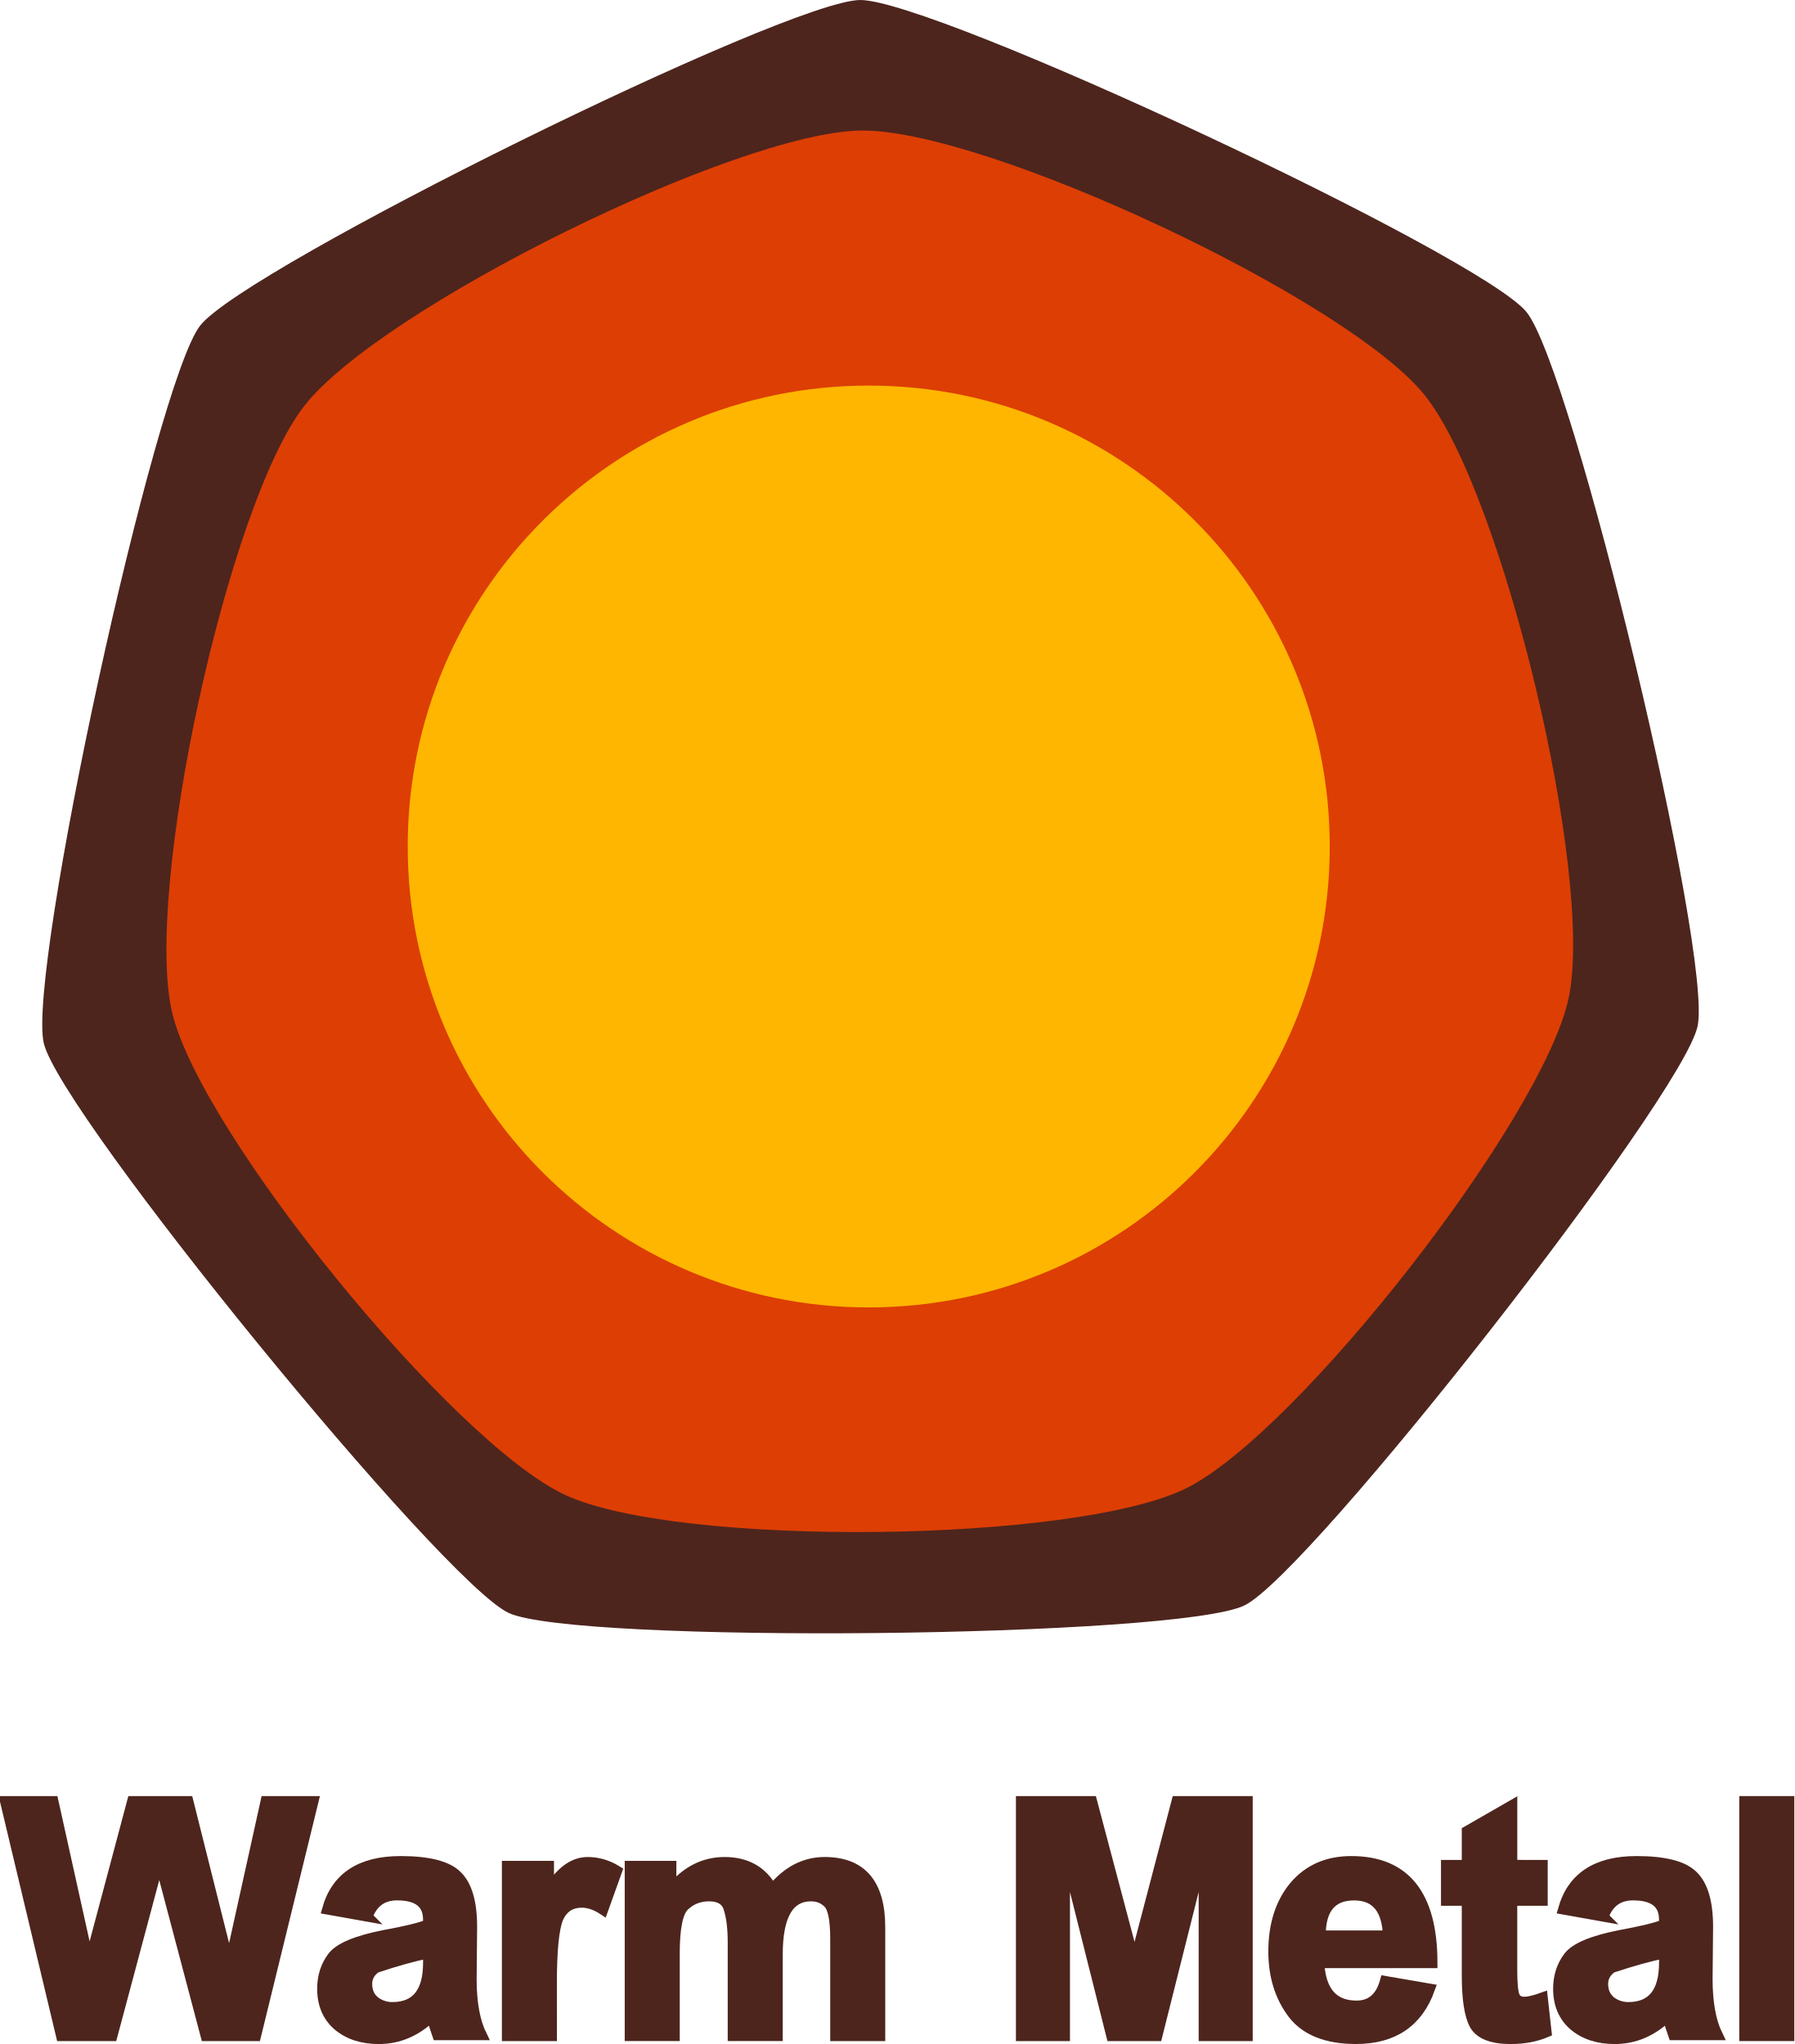
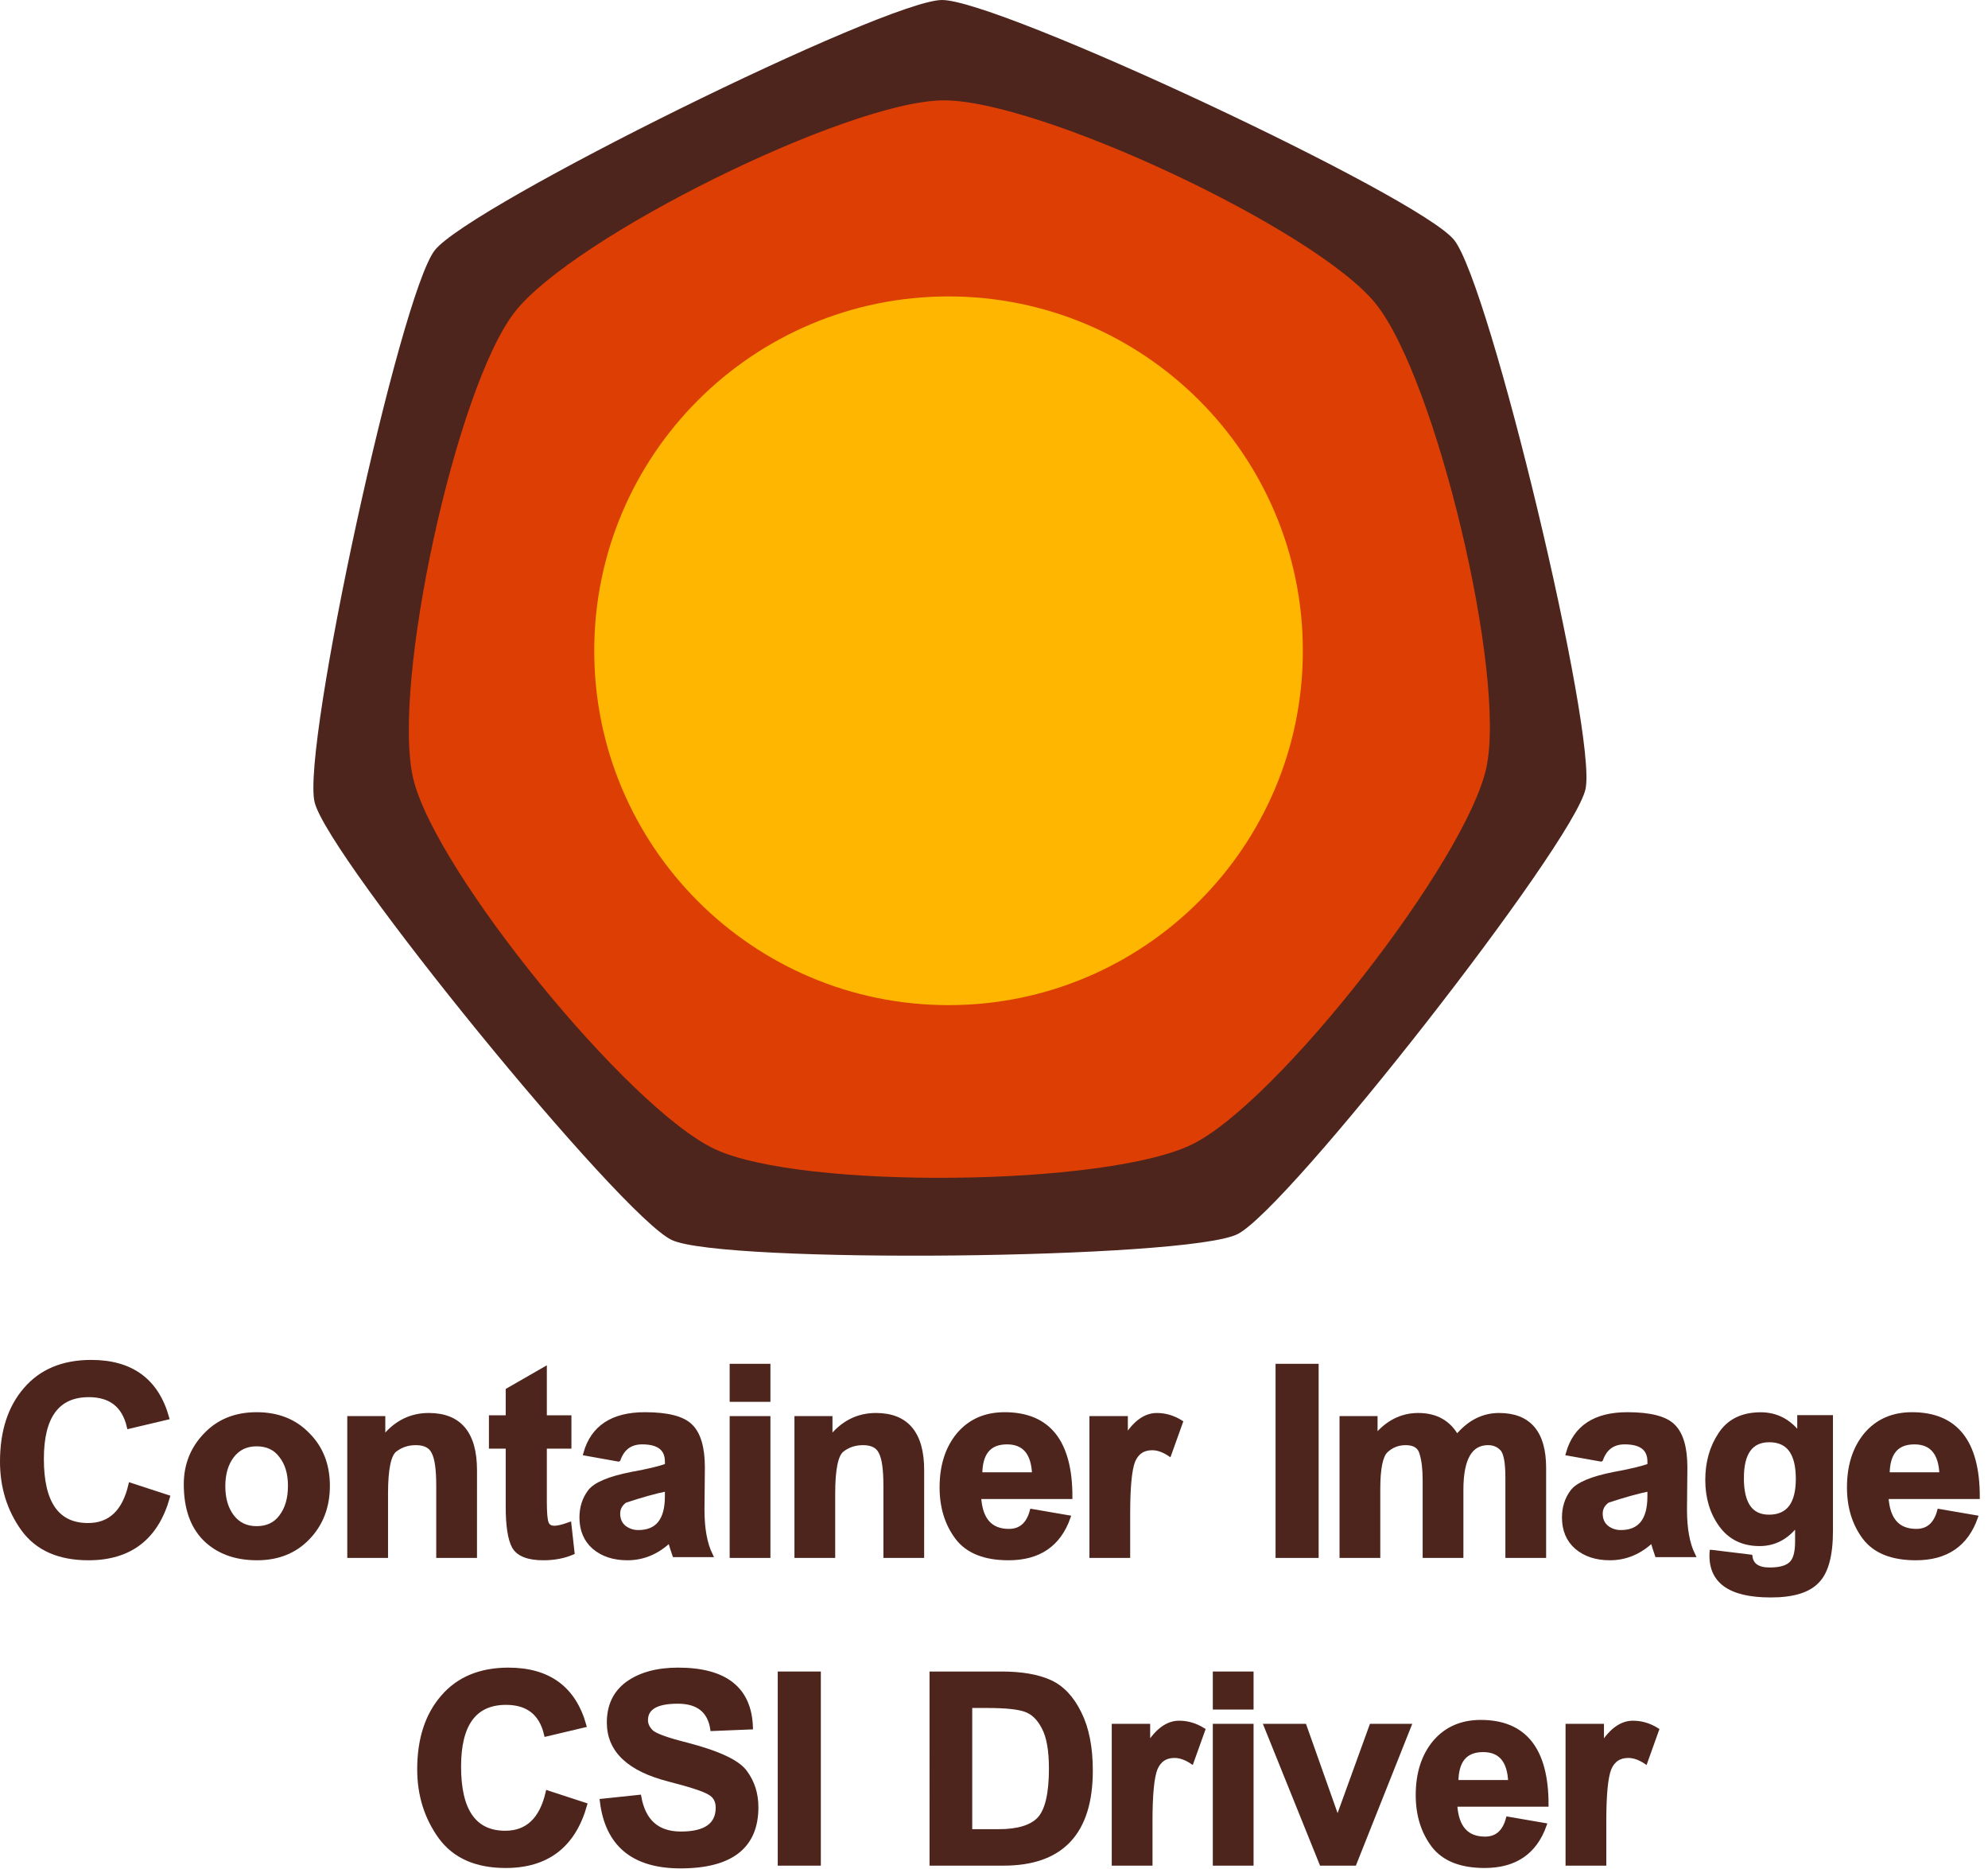
- <svg xmlns="http://www.w3.org/2000/svg" width="47.316mm" height="53.911mm" viewBox="0 0 47.316 53.911" version="1.1" id="svg58806">
-   <defs id="defs58803" />
-   <g id="layer1" transform="translate(-76.66038,-89.6758)">
-     <g id="g54285-9" transform="translate(208.7086,-242.2106)">
-       <path id="path31-9-9-0-5-9-6-2" style="fill:#4d251d;fill-rule:evenodd;stroke-width:3.695" transform="matrix(0.1484187,0.00957006,-0.0095868,0.1481594,-138.8306,331.9254)" d="M 284.086,267.171 C 272.785,273.696 166.1,281.69 153.953,276.923 141.805,272.155 69.037,193.731 65.191,181.26 61.344,168.79 77.29,63.002 84.641,52.219 91.992,41.437 184.643,-12.055 197.656,-13.03 c 13.013,-0.975 112.602,38.11 121.478,47.677 8.876,9.566 40.41,111.797 38.465,124.701 -1.945,12.904 -62.211,101.298 -73.513,107.823 z" />
-       <path id="path31-9-1-9-2-3-3-1-0" style="fill:#dd3e04;fill-rule:evenodd" transform="matrix(0.1253113,0.00809424,-0.00809424,0.1253113,-134.208,335.3623)" d="m 284.086,267.171 c -22.603,13.05 -105.838,19.287 -130.134,9.752 -24.296,-9.535 -81.069,-70.722 -88.762,-95.662 -7.693,-24.94 4.747,-107.477 19.45,-129.041 14.703,-21.565 86.988,-63.299 113.015,-65.249 26.027,-1.95 103.725,28.544 121.478,47.677 17.752,19.132 42.355,98.893 38.465,124.701 -3.89,25.808 -50.91,94.773 -73.513,107.823 z" />
-       <g aria-label="Warm Metal" id="text58617-8-2-5-6-8-2" style="font-size:10.583px;line-height:1.25;fill:#4d251d;stroke:#4d251d;stroke-width:0.265">
-         <path d="m -130.437,385.588 -1.479,-6.197 h 1.275 l 0.944,4.259 1.135,-4.259 h 1.479 l 1.084,4.323 0.956,-4.323 h 1.262 l -1.517,6.197 h -1.326 l -1.224,-4.629 -1.237,4.629 z" style="font-family:Ramabhadra;-inkscape-font-specification:Ramabhadra" id="path63874" />
-         <path d="m -122.353,382.439 -1.071,-0.191 q 0.357,-1.275 1.938,-1.275 1.109,0 1.492,0.383 0.395,0.383 0.395,1.352 l -0.013,1.377 q 0,0.931 0.268,1.479 h -1.173 q -0.064,-0.179 -0.153,-0.485 -0.612,0.587 -1.39,0.587 -0.663,0 -1.084,-0.357 -0.408,-0.357 -0.408,-0.969 0,-0.485 0.268,-0.842 0.268,-0.357 1.364,-0.574 0.842,-0.153 1.16,-0.281 v -0.128 q 0,-0.638 -0.816,-0.638 -0.574,0 -0.778,0.561 z m 1.594,0.969 q -0.574,0.115 -1.377,0.383 -0.23,0.166 -0.23,0.421 0,0.293 0.204,0.459 0.204,0.153 0.459,0.153 0.944,0 0.944,-1.173 z" style="font-family:Ramabhadra;-inkscape-font-specification:Ramabhadra" id="path63876" />
-         <path d="m -117.495,385.588 h -1.186 v -4.488 h 1.109 v 0.638 q 0.459,-0.74 1.02,-0.74 0.408,0 0.778,0.23 l -0.37,1.033 q -0.293,-0.191 -0.561,-0.191 -0.446,0 -0.625,0.421 -0.166,0.421 -0.166,1.709 z" style="font-family:Ramabhadra;-inkscape-font-specification:Ramabhadra" id="path63878" />
-         <path d="m -115.442,381.1 h 1.097 v 0.612 q 0.587,-0.714 1.403,-0.714 0.867,0 1.262,0.714 0.587,-0.714 1.377,-0.714 1.466,0 1.466,1.721 v 2.869 h -1.186 v -2.563 q 0,-0.765 -0.191,-0.944 -0.179,-0.179 -0.446,-0.179 -0.88,0 -0.88,1.53 v 2.155 h -1.186 v -2.461 q 0,-0.548 -0.102,-0.88 -0.089,-0.344 -0.523,-0.344 -0.383,0 -0.65,0.255 -0.255,0.242 -0.255,1.25 v 2.18 h -1.186 z" style="font-family:Ramabhadra;-inkscape-font-specification:Ramabhadra" id="path63880" />
-         <path d="m -105.126,385.588 v -6.197 h 1.874 l 1.122,4.233 1.109,-4.233 h 1.874 v 6.197 h -1.16 v -4.871 l -1.224,4.871 h -1.211 l -1.224,-4.871 v 4.871 z" style="font-family:Ramabhadra;-inkscape-font-specification:Ramabhadra" id="path63882" />
-         <path d="m -95.525,384.135 1.186,0.204 q -0.472,1.326 -1.951,1.326 -1.16,0 -1.67,-0.663 -0.51,-0.676 -0.51,-1.645 0,-1.058 0.548,-1.721 0.561,-0.663 1.505,-0.663 2.142,0 2.142,2.69 h -2.984 q 0.064,1.122 0.982,1.122 0.574,0 0.752,-0.65 z m 0.076,-1.199 q -0.038,-1.058 -0.893,-1.058 -0.88,0 -0.88,1.058 z" style="font-family:Ramabhadra;-inkscape-font-specification:Ramabhadra" id="path63884" />
-         <path d="m -91.368,381.075 v 0.944 h -0.803 v 1.811 q 0,0.548 0.064,0.701 0.064,0.153 0.255,0.153 0.166,0 0.485,-0.115 l 0.102,0.918 q -0.421,0.179 -0.944,0.179 -0.74,0 -0.956,-0.37 -0.204,-0.37 -0.204,-1.313 v -1.964 h -0.548 v -0.944 h 0.548 V 380.182 l 1.199,-0.689 v 1.581 z" style="font-family:Ramabhadra;-inkscape-font-specification:Ramabhadra" id="path63886" />
-         <path d="m -89.761,382.439 -1.071,-0.191 q 0.357,-1.275 1.938,-1.275 1.109,0 1.492,0.383 0.395,0.383 0.395,1.352 l -0.013,1.377 q 0,0.931 0.268,1.479 h -1.173 q -0.064,-0.179 -0.153,-0.485 -0.612,0.587 -1.39,0.587 -0.663,0 -1.084,-0.357 -0.408,-0.357 -0.408,-0.969 0,-0.485 0.268,-0.842 0.268,-0.357 1.364,-0.574 0.842,-0.153 1.16,-0.281 v -0.128 q 0,-0.638 -0.816,-0.638 -0.574,0 -0.778,0.561 z m 1.594,0.969 q -0.574,0.115 -1.377,0.383 -0.23,0.166 -0.23,0.421 0,0.293 0.204,0.459 0.204,0.153 0.459,0.153 0.944,0 0.944,-1.173 z" style="font-family:Ramabhadra;-inkscape-font-specification:Ramabhadra" id="path63888" />
-         <path d="m -86.051,385.588 v -6.197 h 1.186 v 6.197 z" style="font-family:Ramabhadra;-inkscape-font-specification:Ramabhadra" id="path63890" />
+ <svg xmlns="http://www.w3.org/2000/svg" width="68.213mm" height="64.099mm" viewBox="0 0 68.213 64.099" version="1.1" id="svg58806">
+   <defs id="defs58803">
+     <rect x="-530.714" y="390.061" width="338.36" height="182.233" id="rect132945" />
+     <rect x="-807.211" y="280.589" width="240.475" height="94.147" id="rect110595" />
+     <rect x="265.233" y="157.129" width="680.535" height="88.289" id="rect3511" />
+     <rect x="265.233" y="157.129" width="275.834" height="77.994" id="rect3511-3" />
+     <rect x="265.233" y="157.129" width="680.535" height="88.289" id="rect3511-6" />
+     <rect x="265.233" y="157.129" width="243.951" height="281.35" id="rect3511-3-6" />
+     <rect x="265.233" y="157.129" width="243.951" height="281.35" id="rect3511-3-6-8" />
+     <rect x="265.233" y="157.129" width="243.951" height="281.35" id="rect3511-3-6-8-5" />
+     <rect x="265.233" y="157.129" width="243.951" height="281.35" id="rect3511-3-6-8-5-6" />
+     <rect x="265.233" y="157.129" width="243.951" height="281.35" id="rect3511-3-6-4" />
+     <rect x="265.233" y="157.129" width="243.951" height="281.35" id="rect3511-3-6-8-5-63" />
+     <rect x="265.233" y="157.129" width="270.019" height="36.501" id="rect3511-3-6-8-5-63-6" />
+     <rect x="265.233" y="157.129" width="293.066" height="77.409" id="rect3511-3-6-8-5-63-5" />
+     <rect x="265.233" y="157.129" width="252.255" height="43.86" id="rect3511-3-6-8-5-63-4" />
+     <rect x="265.233" y="157.129" width="243.951" height="281.35" id="rect3511-3-6-8-5-9" />
+     <rect x="265.233" y="157.129" width="243.951" height="281.35" id="rect3511-3-6-8-5-4" />
+     <rect x="265.233" y="157.129" width="243.951" height="281.35" id="rect3511-3-6-8-5-9-6" />
+     <rect x="265.233" y="157.129" width="275.834" height="77.994" id="rect3511-3-3" />
+     <rect x="265.233" y="157.129" width="275.834" height="77.994" id="rect3511-3-36" />
+   </defs>
+   <g id="g59582" transform="translate(-114.7448,-337.4062)">
+     <g id="g4230">
+       <g id="g8342" transform="translate(256.4316,5.519827)">
+         <g id="g3793">
+           <path id="path31-9-9-0-5-9-6-2-7" style="fill:#4d251d;fill-rule:evenodd;stroke-width:3.695" transform="matrix(0.1484187,0.00957006,-0.0095868,0.1481594,-138.8306,331.9254)" d="M 284.086,267.171 C 272.785,273.696 166.1,281.69 153.953,276.923 141.805,272.155 69.037,193.731 65.191,181.26 61.344,168.79 77.29,63.002 84.641,52.219 91.992,41.437 184.643,-12.055 197.656,-13.03 c 13.013,-0.975 112.602,38.11 121.478,47.677 8.876,9.566 40.41,111.797 38.465,124.701 -1.945,12.904 -62.211,101.298 -73.513,107.823 z" />
+           <path id="path31-9-1-9-2-3-3-1-0-5" style="fill:#dd3e04;fill-rule:evenodd" transform="matrix(0.1253113,0.00809424,-0.00809424,0.1253113,-134.208,335.3623)" d="m 284.086,267.171 c -22.603,13.05 -105.838,19.287 -130.134,9.752 -24.296,-9.535 -81.069,-70.722 -88.762,-95.662 -7.693,-24.94 4.747,-107.477 19.45,-129.041 14.703,-21.565 86.988,-63.299 113.015,-65.249 26.027,-1.95 103.725,28.544 121.478,47.677 17.752,19.132 42.355,98.893 38.465,124.701 -3.89,25.808 -50.91,94.773 -73.513,107.823 z" />
+           <g aria-label="Container Image  CSI Driver" transform="matrix(0.2778137,0,0,0.2778137,-218.2688,335.8875)" id="text3509-3" style="font-size:40px;line-height:0;white-space:pre;shape-inside:url(#rect3511-3-36);fill:#4d251d;stroke:#4d251d;stroke-width:0.551">
+             <path d="m 291.79,168.989 4.578,1.494 q -2.12,7.518 -9.783,7.518 -5.446,0 -8.048,-3.566 -2.602,-3.614 -2.602,-8.337 0,-5.59 2.892,-8.916 2.892,-3.373 8.096,-3.373 7.422,0 9.349,6.843 l -4.675,1.108 q -0.916,-3.904 -4.964,-3.904 -5.831,0 -5.831,7.904 0,8.193 5.735,8.193 4.096,0 5.253,-4.964 z" style="line-height:0.95;font-family:Ramabhadra;-inkscape-font-specification:Ramabhadra;text-align:center;text-anchor:middle" id="path4371" />
+             <path d="m 298.634,168.892 q 0,-3.566 2.41,-6.072 2.41,-2.554 6.313,-2.554 3.904,0 6.313,2.506 2.458,2.458 2.458,6.313 0,3.855 -2.458,6.41 -2.41,2.506 -6.265,2.506 -4,0 -6.41,-2.361 -2.361,-2.361 -2.361,-6.747 z m 4.578,0.241 q 0,2.313 1.108,3.759 1.108,1.446 3.036,1.446 1.976,0 3.036,-1.446 1.108,-1.446 1.108,-3.807 0,-2.313 -1.108,-3.711 -1.06,-1.446 -3.036,-1.446 -1.928,0 -3.036,1.446 -1.108,1.446 -1.108,3.759 z" style="line-height:0.95;font-family:Ramabhadra;-inkscape-font-specification:Ramabhadra;text-align:center;text-anchor:middle" id="path4373" />
+             <path d="m 334.296,177.712 h -4.482 v -8.675 q 0,-2.988 -0.578,-4.096 -0.53,-1.157 -2.217,-1.157 -1.494,0 -2.602,0.867 -1.108,0.867 -1.108,5.398 v 7.663 h -4.482 v -16.964 h 4.145 v 2.506 q 2.265,-2.892 5.639,-2.892 5.687,0 5.687,6.795 z" style="line-height:0.95;font-family:Ramabhadra;-inkscape-font-specification:Ramabhadra;text-align:center;text-anchor:middle" id="path4375" />
+             <path d="m 345.959,160.651 v 3.566 h -3.036 v 6.843 q 0,2.072 0.241,2.651 0.241,0.578 0.964,0.578 0.626,0 1.831,-0.434 l 0.386,3.47 q -1.59,0.675 -3.566,0.675 -2.795,0 -3.614,-1.398 -0.771,-1.398 -0.771,-4.964 v -7.422 h -2.072 v -3.566 h 2.072 v -3.373 l 4.53,-2.602 v 5.976 z" style="line-height:0.95;font-family:Ramabhadra;-inkscape-font-specification:Ramabhadra;text-align:center;text-anchor:middle" id="path4377" />
+             <path d="m 352.031,165.808 -4.048,-0.723 q 1.349,-4.819 7.325,-4.819 4.193,0 5.639,1.446 1.494,1.446 1.494,5.108 l -0.048,5.205 q 0,3.518 1.012,5.59 h -4.434 q -0.241,-0.675 -0.578,-1.831 -2.313,2.217 -5.253,2.217 -2.506,0 -4.096,-1.349 -1.542,-1.349 -1.542,-3.663 0,-1.831 1.012,-3.181 1.012,-1.349 5.157,-2.169 3.181,-0.578 4.386,-1.06 v -0.482 q 0,-2.41 -3.084,-2.41 -2.169,0 -2.94,2.12 z m 6.024,3.663 q -2.169,0.434 -5.205,1.446 -0.867,0.627 -0.867,1.59 0,1.108 0.771,1.735 0.771,0.578 1.735,0.578 3.566,0 3.566,-4.434 z" style="line-height:0.95;font-family:Ramabhadra;-inkscape-font-specification:Ramabhadra;text-align:center;text-anchor:middle" id="path4379" />
+             <path d="m 366.055,158.435 v -4.145 h 4.482 v 4.145 z m 0,19.277 v -16.964 h 4.482 v 16.964 z" style="line-height:0.95;font-family:Ramabhadra;-inkscape-font-specification:Ramabhadra;text-align:center;text-anchor:middle" id="path4381" />
+             <path d="m 389.525,177.712 h -4.482 v -8.675 q 0,-2.988 -0.578,-4.096 -0.53,-1.157 -2.217,-1.157 -1.494,0 -2.602,0.867 -1.108,0.867 -1.108,5.398 v 7.663 h -4.482 v -16.964 h 4.145 v 2.506 q 2.265,-2.892 5.639,-2.892 5.687,0 5.687,6.795 z" style="line-height:0.95;font-family:Ramabhadra;-inkscape-font-specification:Ramabhadra;text-align:center;text-anchor:middle" id="path4383" />
+             <path d="m 403.115,172.218 4.482,0.771 q -1.783,5.012 -7.373,5.012 -4.386,0 -6.313,-2.506 -1.928,-2.554 -1.928,-6.217 0,-4 2.072,-6.506 2.12,-2.506 5.687,-2.506 8.096,0 8.096,10.169 h -11.277 q 0.241,4.241 3.711,4.241 2.169,0 2.843,-2.458 z m 0.289,-4.53 q -0.145,-4 -3.373,-4 -3.325,0 -3.325,4 z" style="line-height:0.95;font-family:Ramabhadra;-inkscape-font-specification:Ramabhadra;text-align:center;text-anchor:middle" id="path4385" />
+             <path d="m 414.971,177.712 h -4.482 v -16.964 h 4.193 v 2.41 q 1.735,-2.795 3.855,-2.795 1.542,0 2.94,0.867 l -1.398,3.904 q -1.108,-0.723 -2.12,-0.723 -1.687,0 -2.361,1.59 -0.626,1.59 -0.626,6.458 z" style="line-height:0.95;font-family:Ramabhadra;-inkscape-font-specification:Ramabhadra;text-align:center;text-anchor:middle" id="path4387" />
+             <path d="m 433.477,177.712 v -23.422 h 4.771 v 23.422 z" style="line-height:0.95;font-family:Ramabhadra;-inkscape-font-specification:Ramabhadra;text-align:center;text-anchor:middle" id="path4389" />
+             <path d="m 441.38,160.748 h 4.145 v 2.313 q 2.217,-2.699 5.301,-2.699 3.277,0 4.771,2.699 2.217,-2.699 5.205,-2.699 5.542,0 5.542,6.506 v 10.843 h -4.482 v -9.687 q 0,-2.892 -0.723,-3.566 -0.675,-0.675 -1.687,-0.675 -3.325,0 -3.325,5.783 v 8.145 h -4.482 v -9.301 q 0,-2.072 -0.386,-3.325 -0.337,-1.301 -1.976,-1.301 -1.446,0 -2.458,0.964 -0.964,0.916 -0.964,4.723 v 8.241 h -4.482 z" style="line-height:0.95;font-family:Ramabhadra;-inkscape-font-specification:Ramabhadra;text-align:center;text-anchor:middle" id="path4391" />
+             <path d="m 473.38,165.808 -4.048,-0.723 q 1.349,-4.819 7.325,-4.819 4.193,0 5.639,1.446 1.494,1.446 1.494,5.108 l -0.048,5.205 q 0,3.518 1.012,5.59 h -4.434 q -0.241,-0.675 -0.578,-1.831 -2.313,2.217 -5.253,2.217 -2.506,0 -4.096,-1.349 -1.542,-1.349 -1.542,-3.663 0,-1.831 1.012,-3.181 1.012,-1.349 5.157,-2.169 3.181,-0.578 4.386,-1.06 v -0.482 q 0,-2.41 -3.084,-2.41 -2.169,0 -2.94,2.12 z m 6.024,3.663 q -2.169,0.434 -5.205,1.446 -0.867,0.627 -0.867,1.59 0,1.108 0.771,1.735 0.771,0.578 1.735,0.578 3.566,0 3.566,-4.434 z" style="line-height:0.95;font-family:Ramabhadra;-inkscape-font-specification:Ramabhadra;text-align:center;text-anchor:middle" id="path4393" />
+             <path d="m 487.085,177.268 4.747,0.577 q 0.222,1.597 2.396,1.597 1.908,0 2.662,-0.754 0.754,-0.71 0.754,-2.706 v -2.263 q -1.863,2.529 -4.659,2.529 -3.061,0 -4.747,-2.307 -1.686,-2.307 -1.686,-5.59 0,-3.239 1.597,-5.635 1.597,-2.44 4.969,-2.44 2.928,0 4.792,2.529 v -2.174 h 3.86 v 14.02 q 0,4.526 -1.686,6.211 -1.642,1.73 -5.723,1.73 -3.816,0 -5.635,-1.331 -1.819,-1.331 -1.642,-3.993 z m 3.683,-9.14 q 0,4.792 3.372,4.792 3.594,0 3.594,-4.703 0,-4.792 -3.549,-4.792 -3.416,0 -3.416,4.703 z" style="font-size:36.825px;font-family:Ramabhadra;-inkscape-font-specification:Ramabhadra" id="path4395" />
+             <path d="m 515.183,172.218 4.482,0.771 q -1.783,5.012 -7.373,5.012 -4.386,0 -6.313,-2.506 -1.928,-2.554 -1.928,-6.217 0,-4 2.072,-6.506 2.12,-2.506 5.687,-2.506 8.096,0 8.096,10.169 h -11.277 q 0.241,4.241 3.711,4.241 2.169,0 2.843,-2.458 z m 0.289,-4.53 q -0.145,-4 -3.373,-4 -3.325,0 -3.325,4 z" style="line-height:0.95;font-family:Ramabhadra;-inkscape-font-specification:Ramabhadra;text-align:center;text-anchor:middle" id="path4397" />
+             <path d="m 343.318,206.989 4.578,1.494 q -2.12,7.518 -9.783,7.518 -5.446,0 -8.048,-3.566 -2.602,-3.614 -2.602,-8.337 0,-5.59 2.892,-8.916 2.892,-3.373 8.096,-3.373 7.422,0 9.349,6.843 l -4.675,1.108 q -0.916,-3.904 -4.964,-3.904 -5.831,0 -5.831,7.904 0,8.193 5.735,8.193 4.096,0 5.253,-4.964 z" style="line-height:0.95;font-family:Ramabhadra;-inkscape-font-specification:Ramabhadra;text-align:center;text-anchor:middle" id="path4399" />
+             <path d="m 350.017,208.001 4.578,-0.482 q 0.819,4.53 5.157,4.53 4.578,0 4.578,-3.229 0,-1.253 -1.012,-1.831 -1.012,-0.627 -4.964,-1.639 -7.47,-1.88 -7.47,-7.036 0,-3.133 2.313,-4.819 2.361,-1.687 6.217,-1.687 8.723,0 8.964,7.084 l -4.723,0.193 q -0.53,-3.373 -4.289,-3.373 -3.952,0 -3.952,2.313 0,0.771 0.675,1.446 0.723,0.675 4.386,1.59 5.928,1.542 7.229,3.422 1.349,1.831 1.349,4.289 0,7.277 -9.349,7.277 -8.723,0 -9.687,-8.048 z" style="line-height:0.95;font-family:Ramabhadra;-inkscape-font-specification:Ramabhadra;text-align:center;text-anchor:middle" id="path4401" />
+             <path d="m 371.993,215.712 v -23.422 h 4.771 v 23.422 z" style="line-height:0.95;font-family:Ramabhadra;-inkscape-font-specification:Ramabhadra;text-align:center;text-anchor:middle" id="path4403" />
+             <path d="m 390.74,192.29 h 8.627 q 3.663,0 5.928,1.012 2.265,1.012 3.663,3.855 1.398,2.795 1.398,7.084 0,11.47 -10.747,11.47 h -8.867 z m 4.723,3.952 v 15.518 h 3.518 q 3.614,0 5.06,-1.542 1.446,-1.59 1.446,-6.217 0,-3.422 -0.916,-5.108 -0.867,-1.687 -2.265,-2.169 -1.349,-0.482 -4.723,-0.482 z" style="line-height:0.95;font-family:Ramabhadra;-inkscape-font-specification:Ramabhadra;text-align:center;text-anchor:middle" id="path4405" />
+             <path d="m 417.728,215.712 h -4.482 v -16.964 h 4.193 v 2.41 q 1.735,-2.795 3.855,-2.795 1.542,0 2.94,0.867 l -1.398,3.904 q -1.108,-0.723 -2.12,-0.723 -1.687,0 -2.361,1.59 -0.627,1.59 -0.627,6.458 z" style="line-height:0.95;font-family:Ramabhadra;-inkscape-font-specification:Ramabhadra;text-align:center;text-anchor:middle" id="path4407" />
+             <path d="m 425.728,196.435 v -4.145 h 4.482 v 4.145 z m 0,19.277 v -16.964 h 4.482 v 16.964 z" style="line-height:0.95;font-family:Ramabhadra;-inkscape-font-specification:Ramabhadra;text-align:center;text-anchor:middle" id="path4409" />
+             <path d="m 438.884,215.712 -6.843,-16.964 h 4.723 l 4.096,11.566 4.193,-11.566 h 4.627 l -6.747,16.964 z" style="line-height:0.95;font-family:Ramabhadra;-inkscape-font-specification:Ramabhadra;text-align:center;text-anchor:middle" id="path4411" />
+             <path d="m 461.92,210.218 4.482,0.771 q -1.783,5.012 -7.373,5.012 -4.386,0 -6.313,-2.506 -1.928,-2.554 -1.928,-6.217 0,-4 2.072,-6.506 2.12,-2.506 5.687,-2.506 8.096,0 8.096,10.169 h -11.277 q 0.241,4.241 3.711,4.241 2.169,0 2.843,-2.458 z m 0.289,-4.53 q -0.145,-4 -3.373,-4 -3.325,0 -3.325,4 z" style="line-height:0.95;font-family:Ramabhadra;-inkscape-font-specification:Ramabhadra;text-align:center;text-anchor:middle" id="path4413" />
+             <path d="m 473.776,215.712 h -4.482 v -16.964 h 4.193 v 2.41 q 1.735,-2.795 3.855,-2.795 1.542,0 2.94,0.867 l -1.398,3.904 q -1.108,-0.723 -2.12,-0.723 -1.687,0 -2.361,1.59 -0.626,1.59 -0.626,6.458 z" style="line-height:0.95;font-family:Ramabhadra;-inkscape-font-specification:Ramabhadra;text-align:center;text-anchor:middle" id="path4415" />
+           </g>
+           <path id="path50315-7-5" style="fill:#ffb600;stroke-width:1.355" d="m -96.983,354.213 a 12.157,12.157 0 0 1 -12.157,12.157 12.157,12.157 0 0 1 -12.157,-12.157 12.157,12.157 0 0 1 12.157,-12.157 12.157,12.157 0 0 1 12.157,12.157 z" />
+         </g>
      </g>
-       <path id="path50315-7" style="fill:#ffb600;stroke-width:1.355" d="m -96.983,354.213 a 12.157,12.157 0 0 1 -12.157,12.157 12.157,12.157 0 0 1 -12.157,-12.157 12.157,12.157 0 0 1 12.157,-12.157 12.157,12.157 0 0 1 12.157,12.157 z" />
    </g>
-     <g id="g58781" transform="translate(50.32899,-324.7335)">
-       <path style="fill:#4d251d;fill-opacity:1;fill-rule:evenodd;stroke:none;stroke-width:3.695;stroke-miterlimit:4;stroke-dasharray:none;stroke-opacity:1" id="path31-9-9-0-5-9-6-2-9" transform="matrix(0.1484187,0.00957006,-0.0095868,0.1481594,-138.8306,331.9254)" d="M 284.086,267.171 C 272.785,273.696 166.1,281.69 153.953,276.923 141.805,272.155 69.037,193.731 65.191,181.26 61.344,168.79 77.29,63.002 84.641,52.219 91.992,41.437 184.643,-12.055 197.656,-13.03 c 13.013,-0.975 112.602,38.11 121.478,47.677 8.876,9.566 40.41,111.797 38.465,124.701 -1.945,12.904 -62.211,101.298 -73.513,107.823 z" />
-       <path style="fill:#dd3e04;fill-opacity:1;fill-rule:evenodd" id="path31-9-1-9-2-3-3-1-0-2" transform="matrix(0.1253113,0.00809424,-0.00809424,0.1253113,-134.208,335.3623)" d="m 284.086,267.171 c -22.603,13.05 -105.838,19.287 -130.134,9.752 -24.296,-9.535 -81.069,-70.722 -88.762,-95.662 -7.693,-24.94 4.747,-107.477 19.45,-129.041 14.703,-21.565 86.988,-63.299 113.015,-65.249 26.027,-1.95 103.725,28.544 121.478,47.677 17.752,19.132 42.355,98.893 38.465,124.701 -3.89,25.808 -50.91,94.773 -73.513,107.823 z" />
-       <circle style="fill:#ffb600;fill-opacity:1;stroke:none;stroke-width:1.355;stroke-miterlimit:4;stroke-dasharray:none;stroke-opacity:1" id="path50315-7-9" cx="-109.14" cy="354.213" r="12.157" />
-     </g>
-     <g id="g58781-7" transform="translate(50.68148,-250.382)" />
  </g>
+   <g id="g58781-7" transform="translate(-11.99024,-308.0084)" />
+   <text xml:space="preserve" transform="matrix(0.2645833,0,0,0.2645833,13.98867,32.04948)" id="text110593" style="font-style:normal;font-weight:normal;font-size:40px;line-height:1.25;font-family:sans-serif;white-space:pre;shape-inside:url(#rect110595);fill:#000000;fill-opacity:1;stroke:none" />
</svg>
